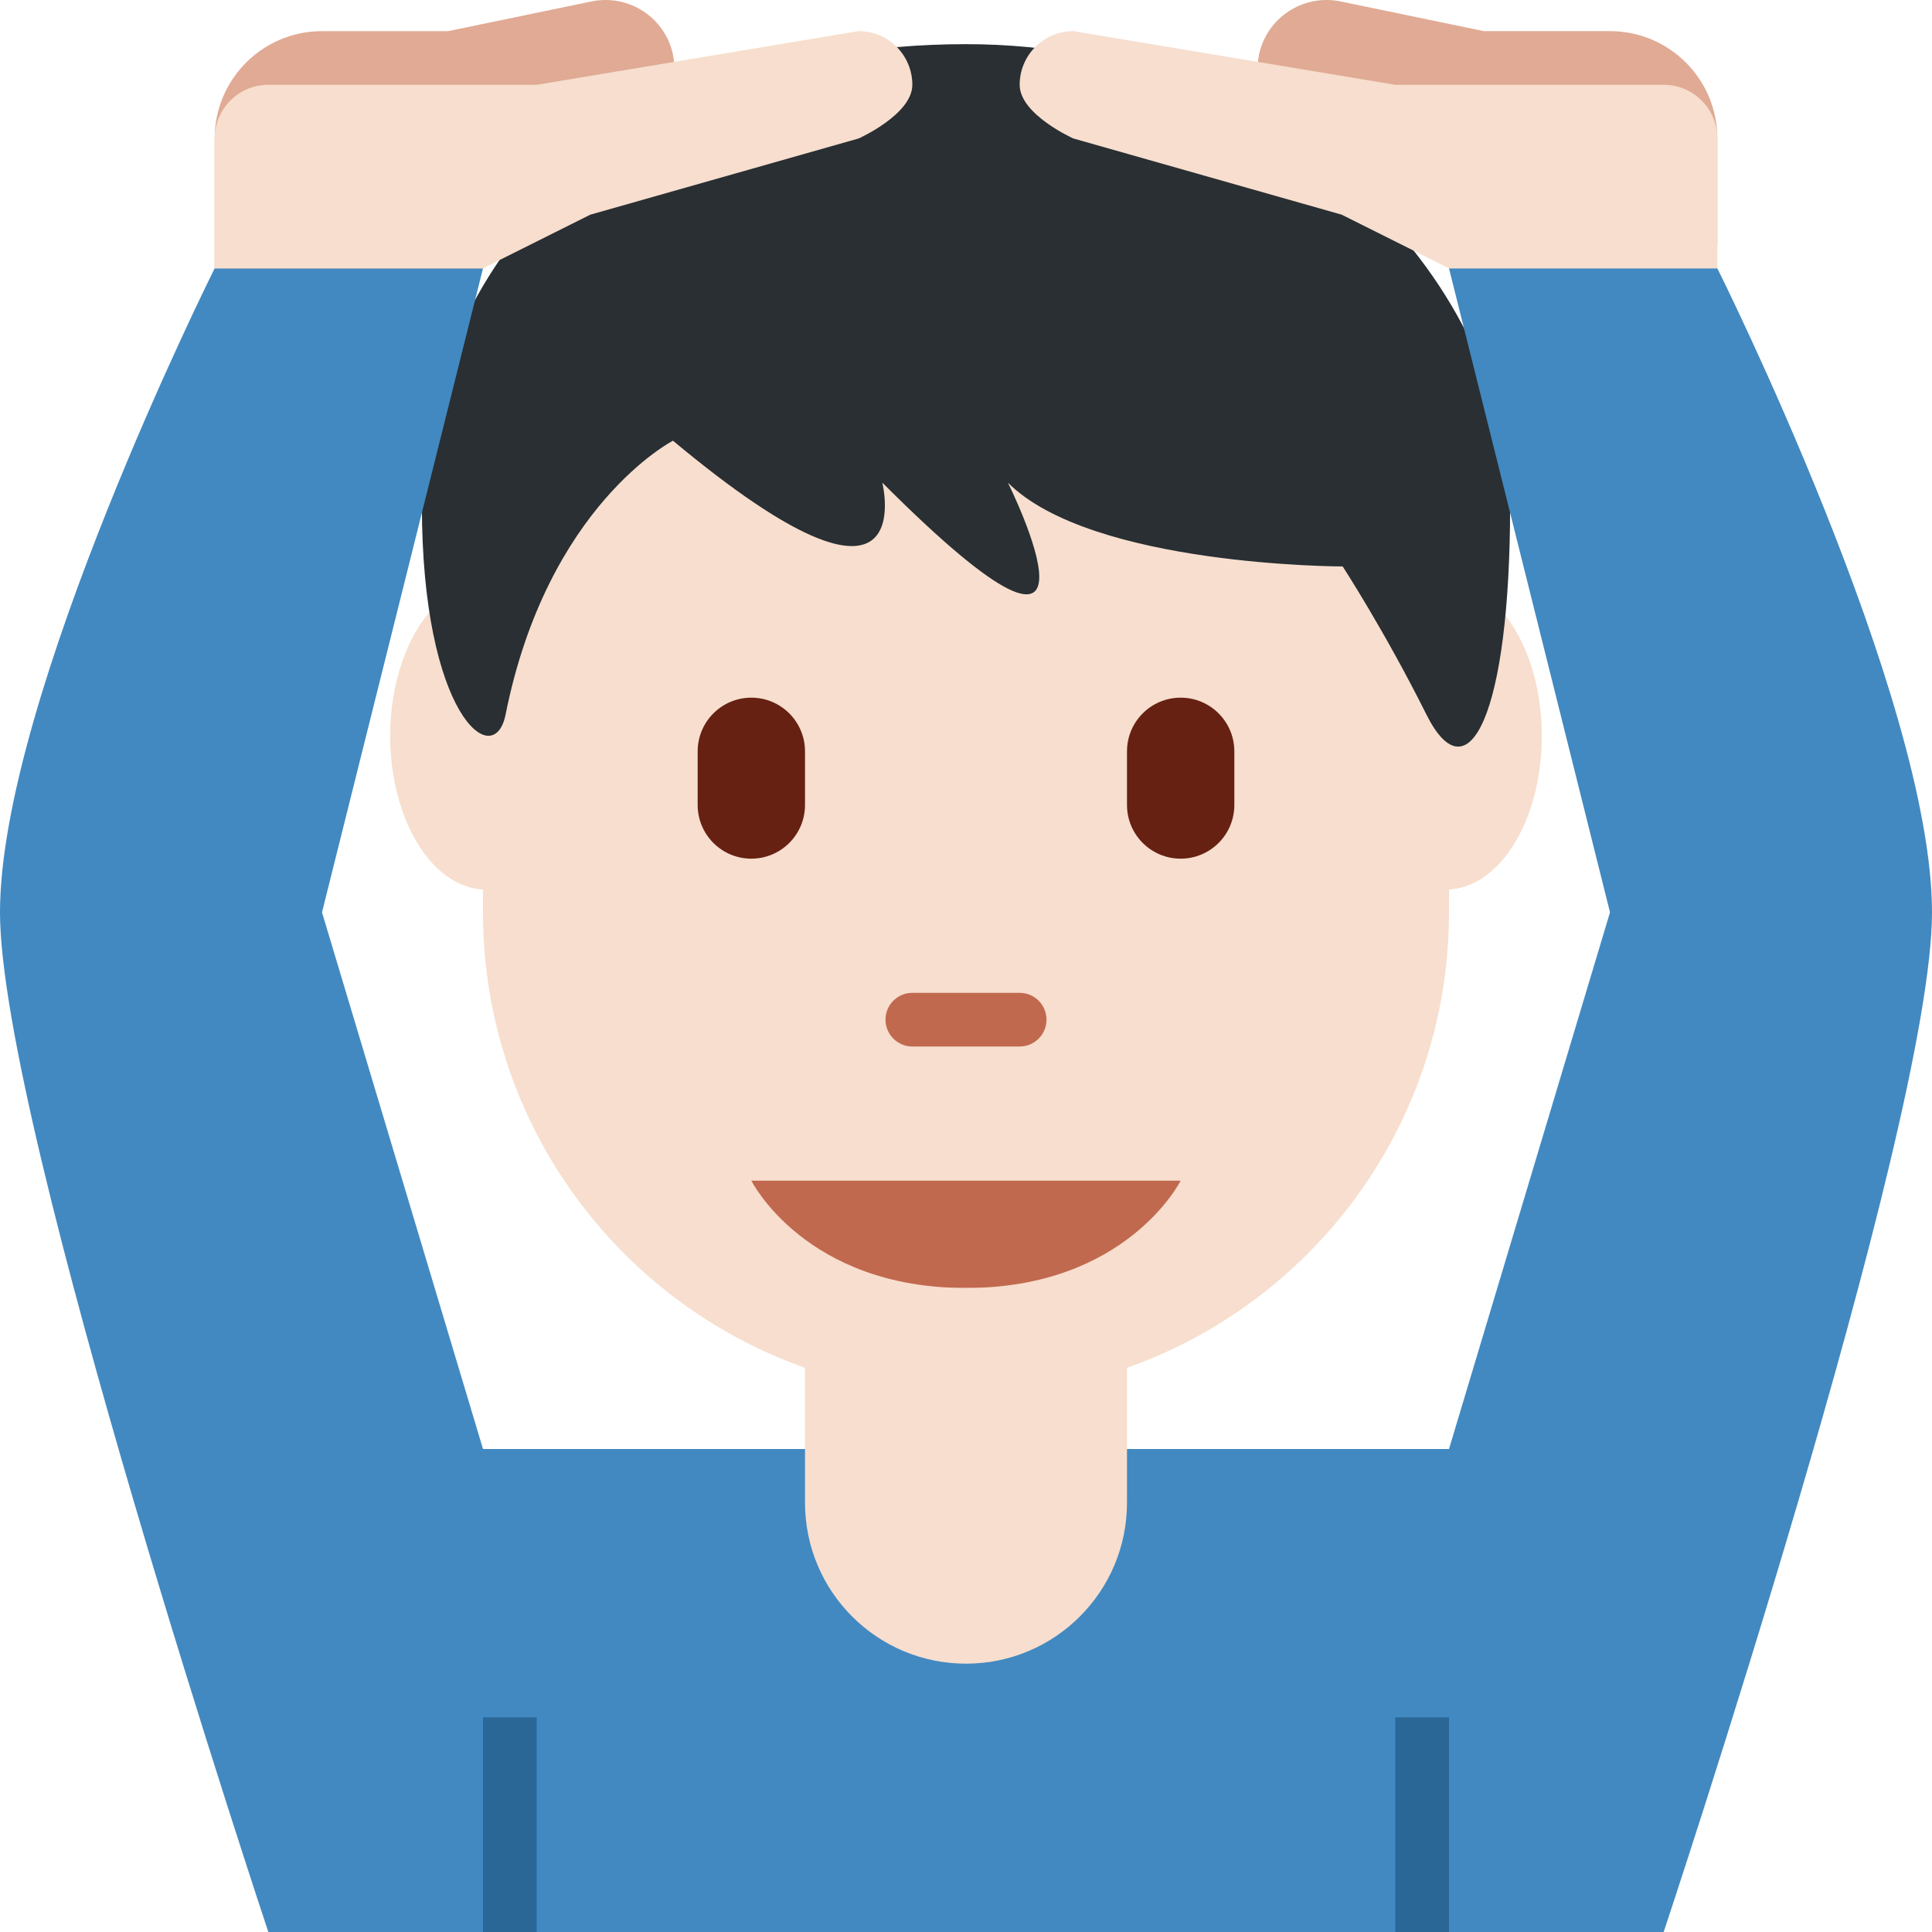
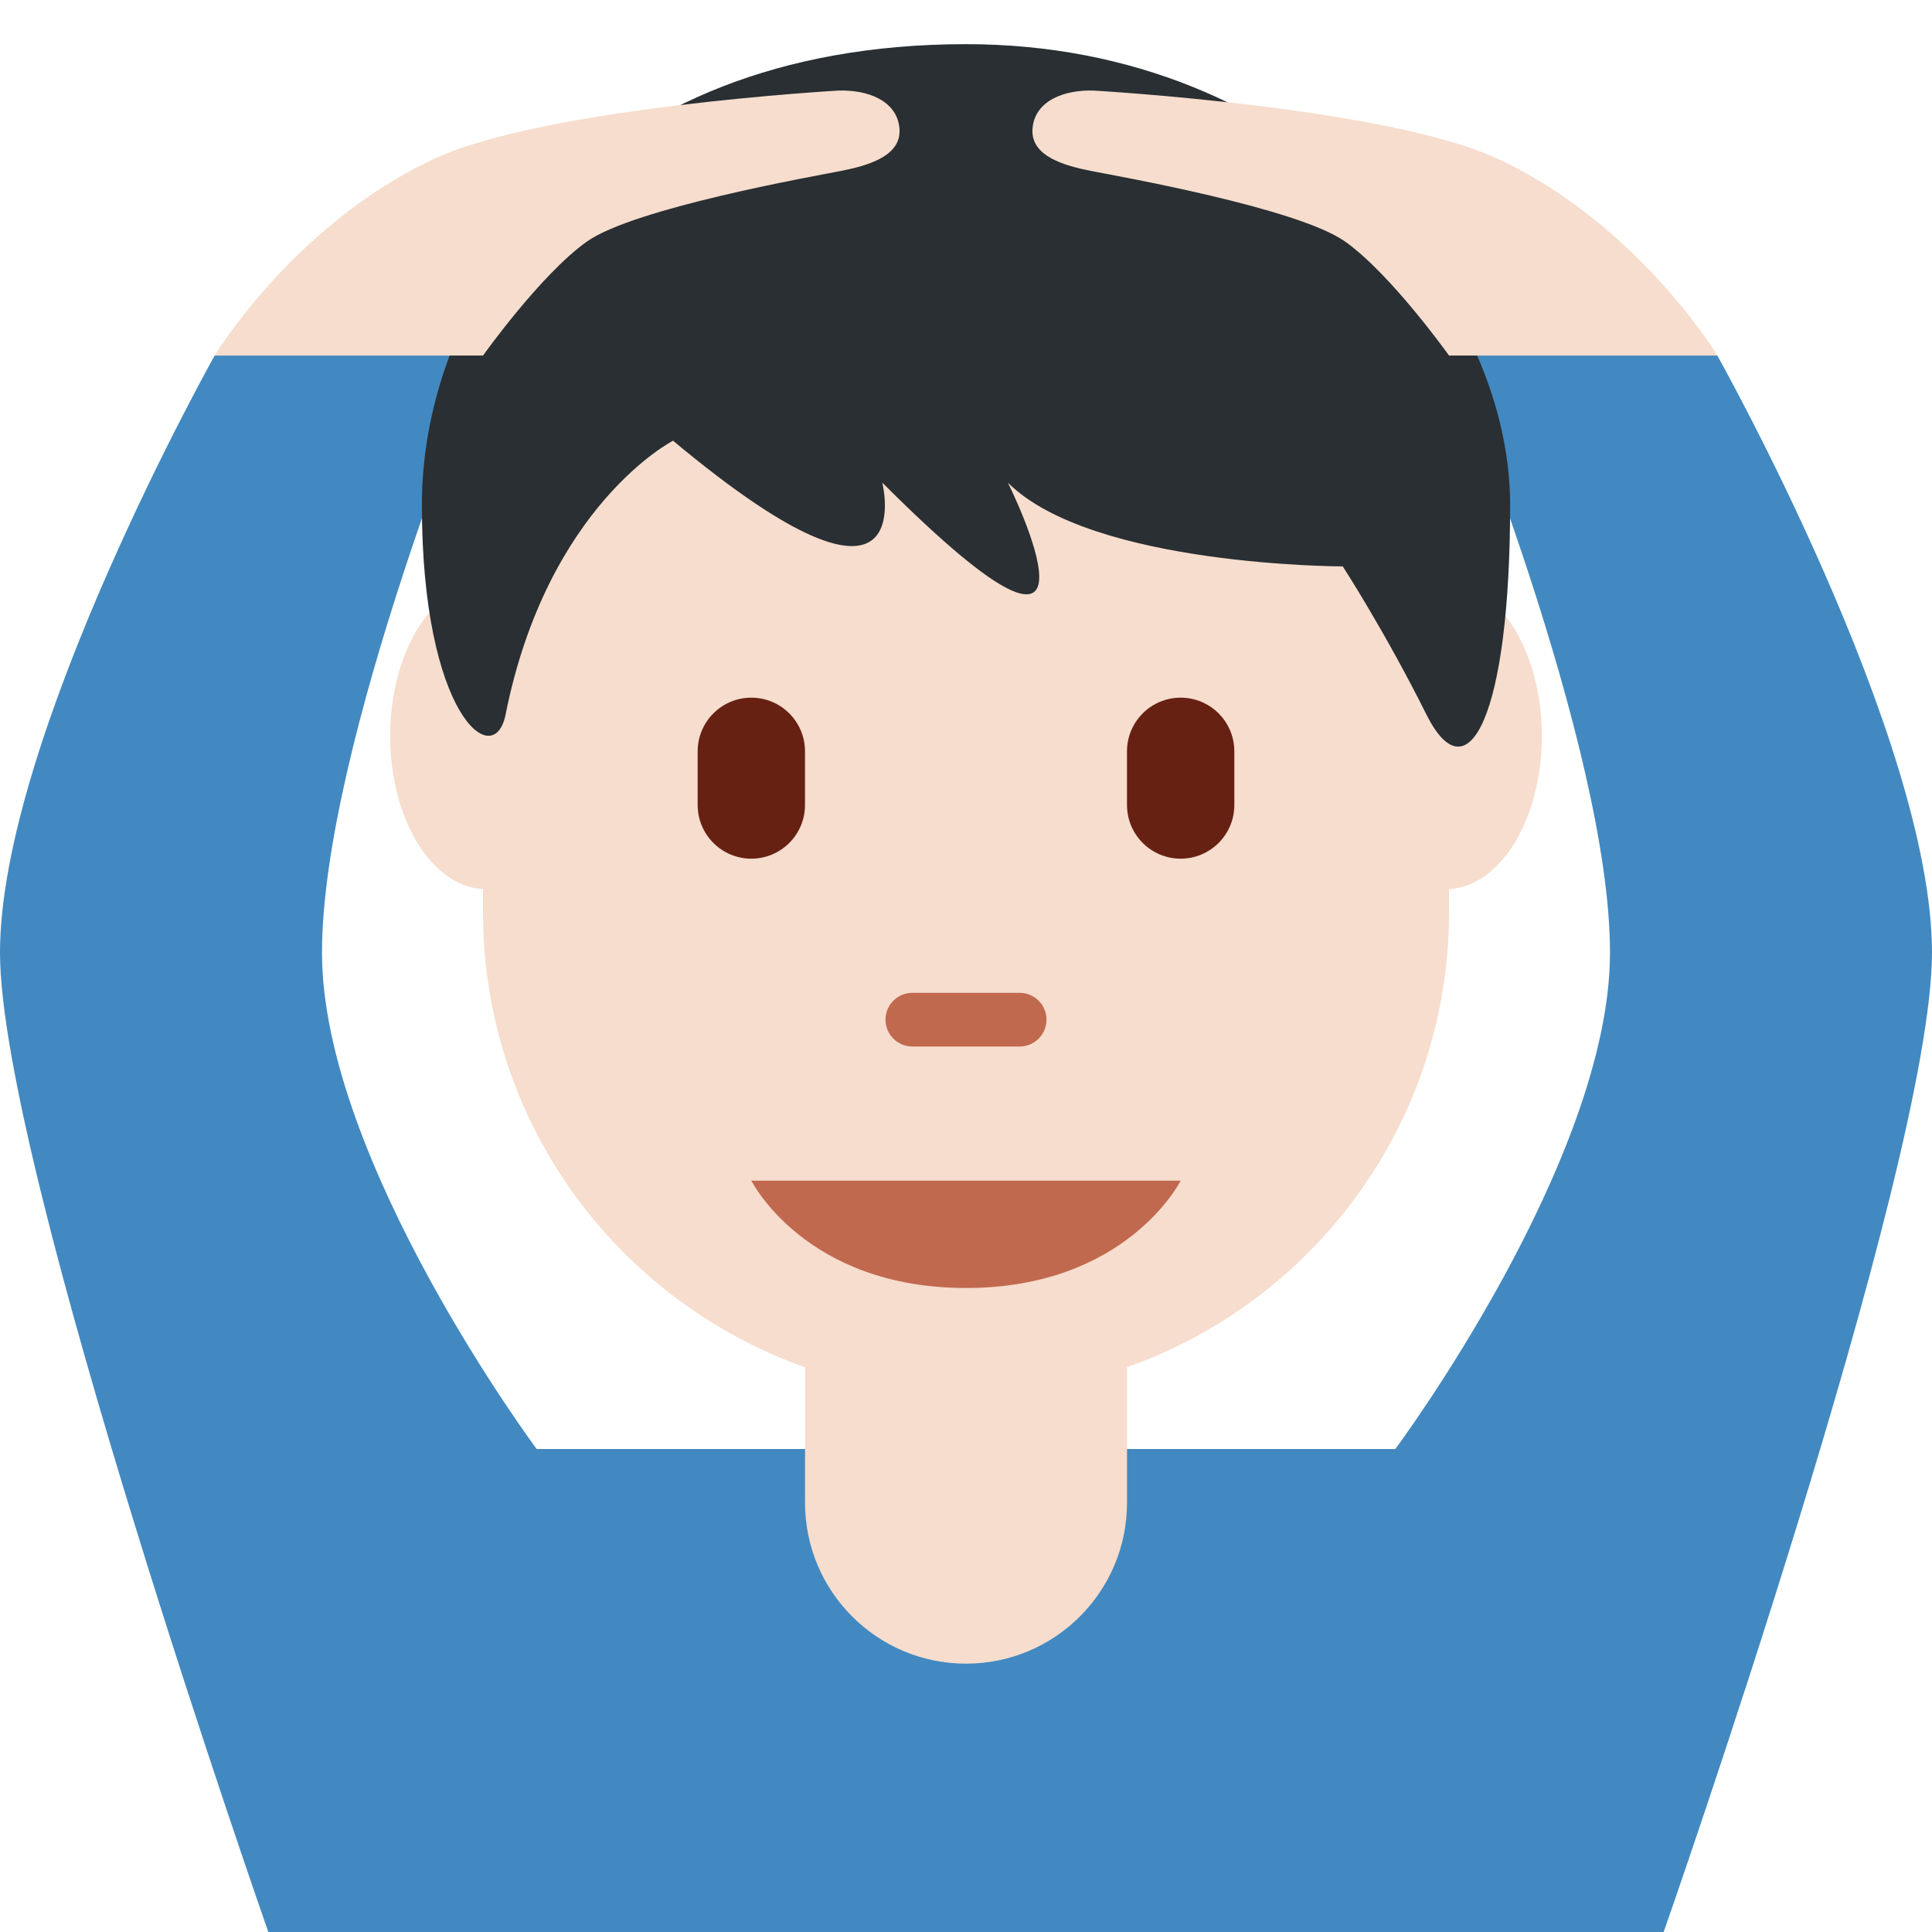
<svg xmlns="http://www.w3.org/2000/svg" viewBox="0 0 45 45" style="enable-background:new 0 0 45 45;" xml:space="preserve" version="1.1" id="svg2">
  <defs id="defs6">
    <clipPath id="clipPath16" clipPathUnits="userSpaceOnUse">
      <path id="path18" d="M 0,36 36,36 36,0 0,0 0,36 Z" />
    </clipPath>
  </defs>
  <g transform="matrix(1.25,0,0,-1.25,0,45)" id="g10">
    <g id="g12">
      <g clip-path="url(#clipPath16)" id="g14">
-         <g transform="translate(9,30.0625)" id="g20">
-           <path id="path22" style="fill:#f7dece;fill-opacity:1;fill-rule:nonzero;stroke:none" d="m 0,0 0,-11.063 c 0,-4.97 4.029,-8.999 9,-8.999 4.971,0 9,4.029 9,8.999 L 18,-0.312 0,0 Z" />
+         <g transform="translate(36,18.25)" id="g20">
+           <path id="path22" style="fill:#4289c1;fill-opacity:1;fill-rule:nonzero;stroke:none" d="m 0,0 c 0,4 -4,11.125 -4,11.125 l -5,0 c 0,0 3,-7.25 3,-11.125 0,-3.875 -3.999,-9.248 -4,-9.25 l -16,0 c -0.001,0.002 -4,5.375 -4,9.25 0,3.875 3,11.125 3,11.125 l -5,0 c 0,0 -4,-7.125 -4,-11.125 0,-4 5,-18.25 5,-18.25 l 5,0 16,0 5,0 C -5,-18.25 0,-4 0,0" />
        </g>
-         <g transform="translate(14,14)" id="g24">
-           <path id="path26" style="fill:#c1694f;fill-opacity:1;fill-rule:nonzero;stroke:none" d="M 0,0 4,0 8,0 C 8,0 7,-2 4,-2 1,-2 0,0 0,0" />
+         <g transform="translate(28.7295,22.2852)" id="g24">
+           <path id="path26" style="fill:#f6ddcd;fill-opacity:1;fill-rule:nonzero;stroke:none" d="m 0,0 c 0,1.548 -0.77,2.801 -1.729,2.852 l 0,4.613 -18,0.312 0,-4.925 c -0.96,-0.051 -1.73,-1.304 -1.73,-2.852 0,-1.548 0.77,-2.801 1.73,-2.852 l 0,-0.433 c 0,-3.917 2.506,-7.24 6,-8.477 l 0,-2.523 c 0,-1.657 1.343,-3 3,-3 1.657,0 3,1.343 3,3 l 0,2.523 c 3.493,1.237 6,4.56 6,8.477 l 0,0.433 C -0.77,-2.801 0,-1.548 0,0" />
        </g>
-         <g transform="translate(14,20)" id="g28">
-           <path id="path30" style="fill:#662113;fill-opacity:1;fill-rule:nonzero;stroke:none" d="m 0,0 c -0.552,0 -1,0.448 -1,1 l 0,1 C -1,2.552 -0.552,3 0,3 0.552,3 1,2.552 1,2 L 1,1 C 1,0.448 0.552,0 0,0" />
+         <g transform="translate(18,35.1772)" id="g28">
+           <path id="path30" style="fill:#292f33;fill-opacity:1;fill-rule:nonzero;stroke:none" d="m 0,0 c -7.02,0 -10.139,-4.684 -10.139,-8.587 0,-3.904 1.344,-4.987 1.56,-3.904 0.78,3.904 3.12,5.102 3.12,5.102 4.679,-3.904 3.899,-0.781 3.899,-0.781 4.679,-4.684 2.34,0 2.34,0 1.56,-1.561 6.24,-1.561 6.24,-1.561 0,0 0.78,-1.199 1.559,-2.76 0.78,-1.561 1.56,0 1.56,3.904 C 10.139,-4.684 6.239,0 0,0" />
        </g>
-         <g transform="translate(22,20)" id="g32">
-           <path id="path34" style="fill:#662113;fill-opacity:1;fill-rule:nonzero;stroke:none" d="m 0,0 c -0.552,0 -1,0.448 -1,1 l 0,1 C -1,2.552 -0.552,3 0,3 0.552,3 1,2.552 1,2 L 1,1 C 1,0.448 0.552,0 0,0" />
+         <g transform="translate(14,14)" id="g32">
+           <path id="path34" style="fill:#c1694f;fill-opacity:1;fill-rule:nonzero;stroke:none" d="M 0,0 4,0 8,0 C 8,0 7,-2 4,-2 1,-2 0,0 0,0" />
        </g>
        <g transform="translate(19,16.5)" id="g36">
          <path id="path38" style="fill:#c1694f;fill-opacity:1;fill-rule:nonzero;stroke:none" d="M 0,0 -2,0 C -2.276,0 -2.5,0.224 -2.5,0.5 -2.5,0.776 -2.276,1 -2,1 L 0,1 C 0.276,1 0.5,0.776 0.5,0.5 0.5,0.224 0.276,0 0,0" />
        </g>
-         <g transform="translate(10.8472,22.2848)" id="g40">
-           <path id="path42" style="fill:#f7dece;fill-opacity:1;fill-rule:nonzero;stroke:none" d="m 0,0 c 0,-1.58 -0.801,-2.861 -1.788,-2.861 -0.988,0 -1.788,1.281 -1.788,2.861 0,1.58 0.8,2.861 1.788,2.861 C -0.801,2.861 0,1.58 0,0" />
+         <g transform="translate(14,20)" id="g40">
+           <path id="path42" style="fill:#662113;fill-opacity:1;fill-rule:nonzero;stroke:none" d="m 0,0 c -0.552,0 -1,0.448 -1,1 l 0,1 C -1,2.552 -0.552,3 0,3 0.552,3 1,2.552 1,2 L 1,1 C 1,0.448 0.552,0 0,0" />
        </g>
-         <g transform="translate(28.7292,22.2848)" id="g44">
-           <path id="path46" style="fill:#f7dece;fill-opacity:1;fill-rule:nonzero;stroke:none" d="m 0,0 c 0,-1.58 -0.8,-2.861 -1.788,-2.861 -0.988,0 -1.788,1.281 -1.788,2.861 0,1.58 0.8,2.861 1.788,2.861 C -0.8,2.861 0,1.58 0,0" />
+         <g transform="translate(22,20)" id="g44">
+           <path id="path46" style="fill:#662113;fill-opacity:1;fill-rule:nonzero;stroke:none" d="m 0,0 c -0.552,0 -1,0.448 -1,1 l 0,1 C -1,2.552 -0.552,3 0,3 0.552,3 1,2.552 1,2 L 1,1 C 1,0.448 0.552,0 0,0" />
        </g>
-         <g transform="translate(18,35.1772)" id="g48">
-           <path id="path50" style="fill:#292f33;fill-opacity:1;fill-rule:nonzero;stroke:none" d="m 0,0 c -7.019,0 -10.139,-4.684 -10.139,-8.588 0,-3.903 1.343,-4.986 1.56,-3.903 0.78,3.903 3.119,5.102 3.119,5.102 4.68,-3.904 3.9,-0.781 3.9,-0.781 4.68,-4.684 2.34,0 2.34,0 1.56,-1.562 6.239,-1.562 6.239,-1.562 0,0 0.78,-1.198 1.56,-2.759 0.78,-1.561 1.56,0 1.56,3.903 C 10.139,-4.684 6.239,0 0,0" />
+         <g transform="translate(19.2393,33.604)" id="g48">
+           <path id="path50" style="fill:#f6ddcd;fill-opacity:1;fill-rule:nonzero;stroke:none" d="m 0,0 c 0.042,0.521 0.594,0.728 1.146,0.708 0,0 5.456,-0.311 7.521,-1.27 2.616,-1.216 4.094,-3.667 4.094,-3.667 l -5,0 c 0,0 -1.083,1.521 -1.938,2.125 C 4.942,-1.48 1.602,-0.889 1.104,-0.792 0.607,-0.694 -0.041,-0.521 0,0" />
        </g>
-         <g transform="translate(27,9)" id="g52">
-           <path id="path54" style="fill:#4289c1;fill-opacity:1;fill-rule:nonzero;stroke:none" d="m 0,0 -1,0 -16,0 -1,0 c -2.209,0 -4,-1.791 -4,-4 l 0,-5 5,0 16,0 5,0 0,5 C 4,-1.791 2.209,0 0,0" />
-         </g>
-         <path id="path56" style="fill:#2a6797;fill-opacity:1;fill-rule:nonzero;stroke:none" d="m 27,0 -1,0 0,4 1,0 0,-4 z" />
-         <path id="path58" style="fill:#2a6797;fill-opacity:1;fill-rule:nonzero;stroke:none" d="M 10,0 9,0 9,4 10,4 10,0 Z" />
-         <g transform="translate(15,12)" id="g60">
-           <path id="path62" style="fill:#f7dece;fill-opacity:1;fill-rule:nonzero;stroke:none" d="m 0,0 0,-4 c 0,-1.657 1.343,-3 3,-3 1.657,0 3,1.343 3,3 L 6,0 0,0 Z" />
-         </g>
-         <g transform="translate(5,0)" id="g64">
-           <path id="path66" style="fill:#4289c1;fill-opacity:1;fill-rule:nonzero;stroke:none" d="M 0,0 4,9 1,19 4,31 -1,31 C -1,31 -5,23 -5,19 -5,15 0,0 0,0" />
-         </g>
-         <g transform="translate(31,0)" id="g68">
-           <path id="path70" style="fill:#4289c1;fill-opacity:1;fill-rule:nonzero;stroke:none" d="m 0,0 -4,9 3,10 -3,12 5,0 C 1,31 5,23 5,19 5,15 0,0 0,0" />
-         </g>
-         <g transform="translate(12.541,34.9766)" id="g72">
-           <path id="path74" style="fill:#e0aa94;fill-opacity:1;fill-rule:nonzero;stroke:none" d="m 0,0 c -0.143,0.693 -0.822,1.139 -1.517,0.997 l -2.674,-0.554 -2.35,0 c -1.104,0 -2,-0.895 -2,-2 l 0,-1 0,-1.42 5,0 c 0,0 1.899,1.257 1.985,2.345 l 0.362,0.075 0.653,0 c 0,0.074 -0.029,0.144 -0.045,0.217 C -0.142,-1.065 0.112,-0.542 0,0" />
-         </g>
-         <g transform="translate(17,34.4199)" id="g76">
-           <path id="path78" style="fill:#f7dece;fill-opacity:1;fill-rule:nonzero;stroke:none" d="m 0,0 c 0,0.552 -0.447,1 -1,1 l -6,-1 -5,0 c -0.553,0 -1,-0.448 -1,-1 l 0,-2.42 5,0 2,1 5,1.42 c 0,0 1,0.447 1,1" />
-         </g>
-         <g transform="translate(30,35.4199)" id="g80">
-           <path id="path82" style="fill:#e0aa94;fill-opacity:1;fill-rule:nonzero;stroke:none" d="M 0,0 -2.35,0 -5.024,0.554 C -5.719,0.695 -6.397,0.25 -6.541,-0.443 -6.653,-0.985 -6.399,-1.508 -5.955,-1.784 -5.972,-1.856 -6,-1.926 -6,-2 l 0.653,0 0.363,-0.075 C -4.895,-3.144 -3,-4 -3,-4 l 5,0 0,1 0,1 C 2,-0.896 1.105,0 0,0" />
-         </g>
-         <g transform="translate(19,34.4199)" id="g84">
-           <path id="path86" style="fill:#f7dece;fill-opacity:1;fill-rule:nonzero;stroke:none" d="m 0,0 c 0,0.552 0.447,1 1,1 l 6,-1 5,0 c 0.553,0 1,-0.448 1,-1 l 0,-2.42 -5,0 -2,1 L 1,-1 c 0,0 -1,0.447 -1,1" />
+         <g transform="translate(16.7603,33.604)" id="g52">
+           <path id="path54" style="fill:#f6ddcd;fill-opacity:1;fill-rule:nonzero;stroke:none" d="m 0,0 c -0.042,0.521 -0.593,0.728 -1.146,0.708 0,0 -5.456,-0.311 -7.521,-1.27 -2.615,-1.216 -4.093,-3.667 -4.093,-3.667 l 5,0 c 0,0 1.083,1.521 1.937,2.125 0.882,0.624 4.222,1.215 4.719,1.312 C -0.607,-0.694 0.042,-0.521 0,0" />
        </g>
      </g>
    </g>
  </g>
</svg>
